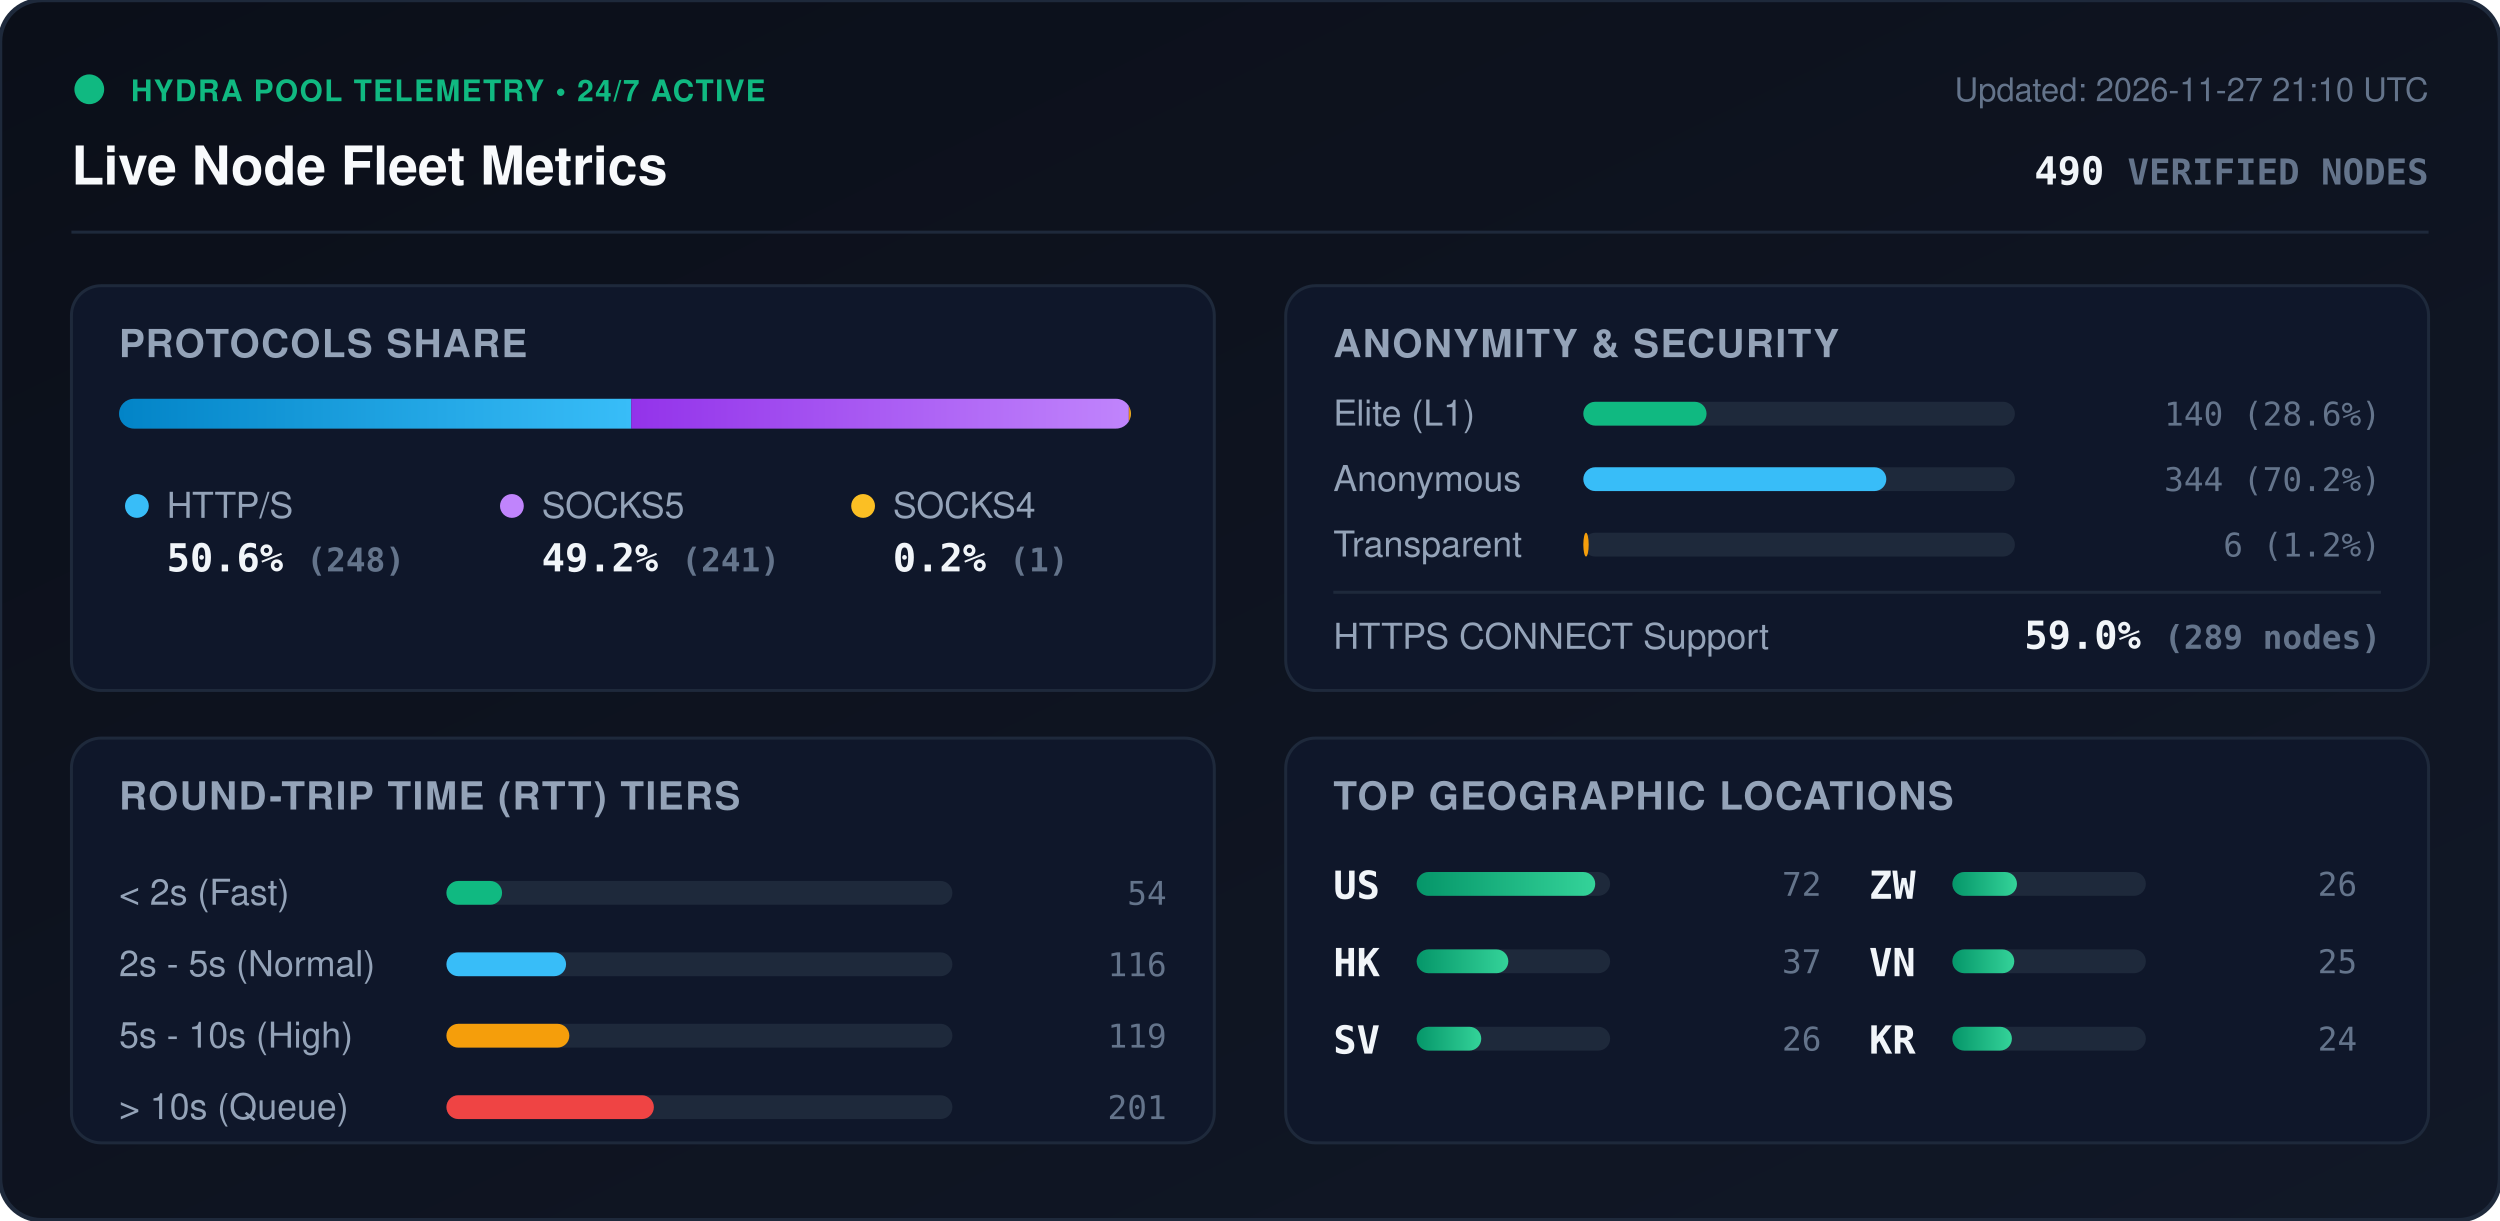
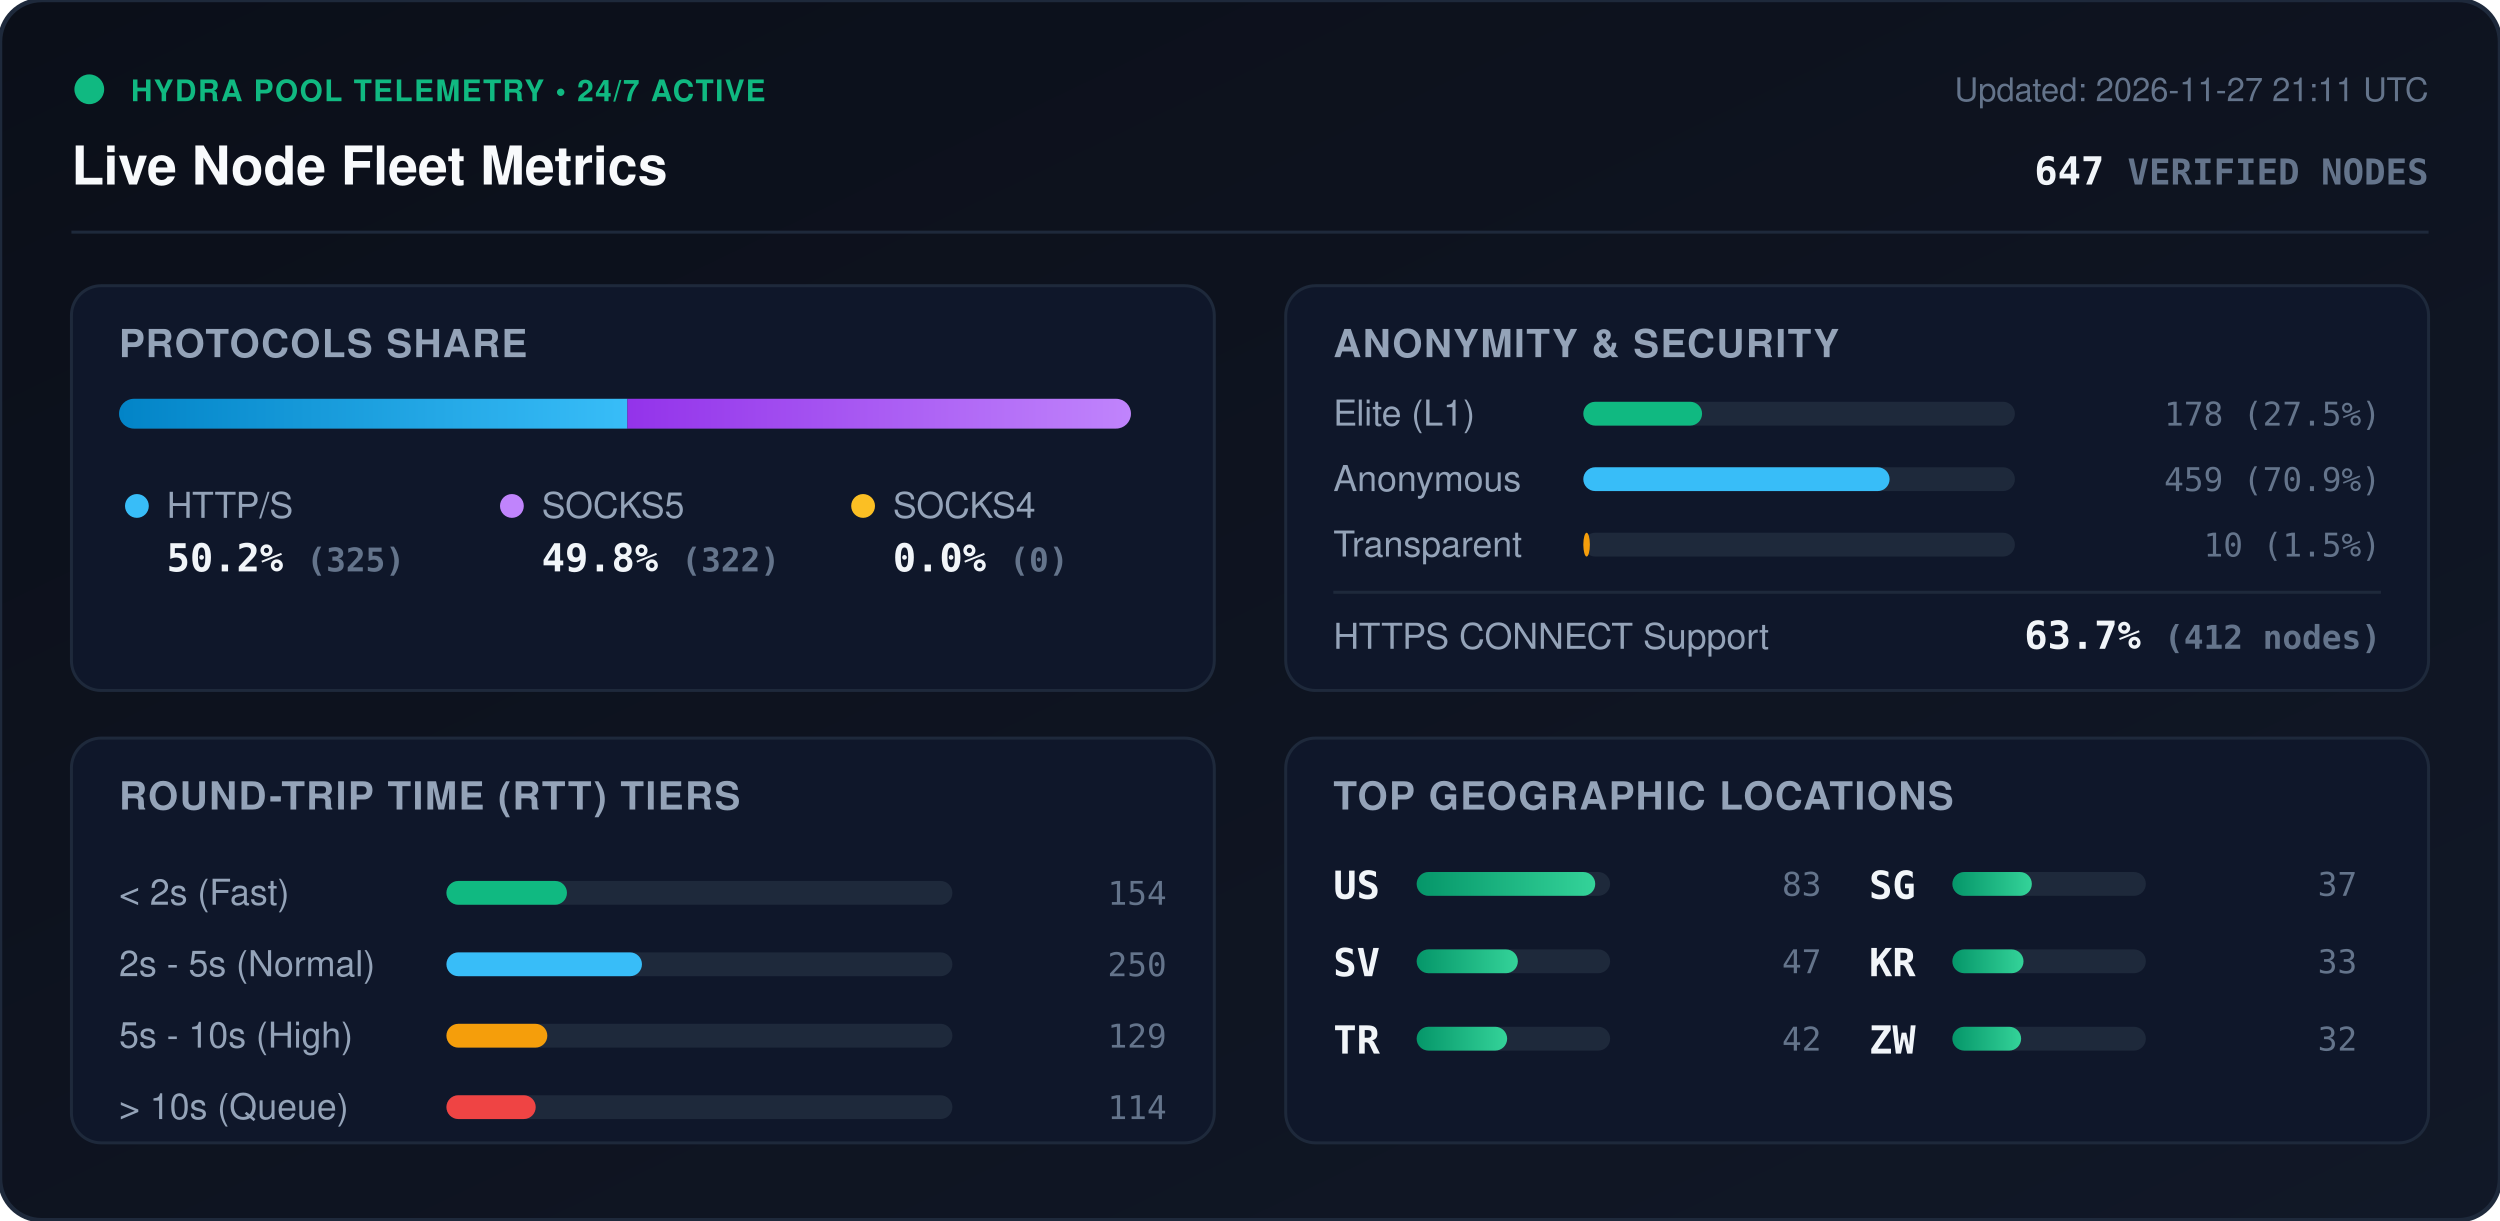
<svg xmlns="http://www.w3.org/2000/svg" viewBox="0 0 840 410" width="840" height="410" style="max-width: 100%; height: auto;">
  <defs>
    <linearGradient id="bg" x1="0%" y1="0%" x2="100%" y2="100%">
      <stop offset="0%" stop-color="#0b0f19" />
      <stop offset="100%" stop-color="#111827" />
    </linearGradient>
    <linearGradient id="bar-http" x1="0%" y1="0%" x2="100%" y2="0%">
      <stop offset="0%" stop-color="#0284c7" />
      <stop offset="100%" stop-color="#38bdf8" />
    </linearGradient>
    <linearGradient id="bar-socks5" x1="0%" y1="0%" x2="100%" y2="0%">
      <stop offset="0%" stop-color="#9333ea" />
      <stop offset="100%" stop-color="#c084fc" />
    </linearGradient>
    <linearGradient id="bar-socks4" x1="0%" y1="0%" x2="100%" y2="0%">
      <stop offset="0%" stop-color="#d97706" />
      <stop offset="100%" stop-color="#fbbf24" />
    </linearGradient>
    <linearGradient id="bar-green" x1="0%" y1="0%" x2="100%" y2="0%">
      <stop offset="0%" stop-color="#059669" />
      <stop offset="100%" stop-color="#34d399" />
    </linearGradient>
    <clipPath id="prog-track-clip">
      <rect width="340.0" height="10" rx="5" />
    </clipPath>
    <style>
      .title { font: 700 18px -apple-system, BlinkMacSystemFont, 'Segoe UI', Helvetica, Arial, sans-serif; fill: #f8fafc; }
      .sub { font: 500 11px -apple-system, BlinkMacSystemFont, 'Segoe UI', Helvetica, Arial, sans-serif; fill: #64748b; }
      .section-hdr { font: 600 13px -apple-system, BlinkMacSystemFont, 'Segoe UI', Helvetica, Arial, sans-serif; fill: #94a3b8; letter-spacing: 0.5px; }
      .metric-val { font: 700 13px -apple-system, BlinkMacSystemFont, 'Segoe UI', Helvetica, Arial, sans-serif; fill: #f1f5f9; }
      .metric-lbl { font: 500 12px -apple-system, BlinkMacSystemFont, 'Segoe UI', Helvetica, Arial, sans-serif; fill: #94a3b8; }
      .badge-txt { font: 700 10px -apple-system, BlinkMacSystemFont, 'Segoe UI', Helvetica, Arial, sans-serif; fill: #10b981; letter-spacing: 0.5px; }
      .mono { font-family: ui-monospace, SFMono-Regular, Menlo, Monaco, Consolas, monospace; }
      .pulse { animation: beacon 2s infinite ease-in-out; }
      @keyframes beacon { 0%, 100% { opacity: 1; } 50% { opacity: 0.35; } }
    </style>
  </defs>
  <rect width="840" height="410" rx="14" fill="url(#bg)" stroke="#1e293b" stroke-width="1.5" />
  <g transform="translate(24, 24)">
    <circle cx="6" cy="6" r="5" fill="#10b981" class="pulse" />
    <text x="20" y="10" class="badge-txt">HYDRA POOL TELEMETRY • 24/7 ACTIVE</text>
    <text x="0" y="38" class="title">Live Node Fleet Metrics</text>
-     <text x="792" y="10" text-anchor="end" class="sub">Updated: 2026-11-27 21:10 UTC</text>
-     <text x="792" y="38" text-anchor="end" class="metric-val mono" fill="#38bdf8">490 <tspan font-size="12" fill="#64748b">VERIFIED NODES</tspan>
+     <text x="792" y="10" text-anchor="end" class="sub">Updated: 2026-11-27 21:11 UTC</text>
+     <text x="792" y="38" text-anchor="end" class="metric-val mono" fill="#38bdf8">647 <tspan font-size="12" fill="#64748b">VERIFIED NODES</tspan>
    </text>
  </g>
  <line x1="24" y1="78" x2="816" y2="78" stroke="#1e293b" stroke-width="1" />
  <g transform="translate(24, 96)">
    <rect width="384" height="136" rx="10" fill="#0f172a" stroke="#1e293b" />
    <text x="16" y="24" class="section-hdr">PROTOCOLS SHARE</text>
    <g transform="translate(16, 38)">
      <rect width="340.0" height="10" rx="5" fill="#1e293b" />
      <g clip-path="url(#prog-track-clip)">
-         <rect x="0" width="172.1" height="10" fill="url(#bar-http)" />
-         <rect x="172.1" width="167.2" height="10" fill="url(#bar-socks5)" />
-         <rect x="339.3" width="0.7" height="10" fill="url(#bar-socks4)" />
+         <rect x="0" width="170.8" height="10" fill="url(#bar-http)" />
+         <rect x="170.8" width="169.2" height="10" fill="url(#bar-socks5)" />
+         <rect x="340.0" width="0.0" height="10" fill="url(#bar-socks4)" />
      </g>
    </g>
    <g transform="translate(16, 68)">
      <circle cx="6" cy="6" r="4" fill="#38bdf8" />
      <text x="16" y="10" class="metric-lbl">HTTP/S</text>
-       <text x="16" y="28" class="metric-val mono">50.6% <tspan font-size="11" fill="#64748b">(248)</tspan>
+       <text x="16" y="28" class="metric-val mono">50.2% <tspan font-size="11" fill="#64748b">(325)</tspan>
      </text>
      <circle cx="132" cy="6" r="4" fill="#c084fc" />
      <text x="142" y="10" class="metric-lbl">SOCKS5</text>
-       <text x="142" y="28" class="metric-val mono">49.2% <tspan font-size="11" fill="#64748b">(241)</tspan>
+       <text x="142" y="28" class="metric-val mono">49.8% <tspan font-size="11" fill="#64748b">(322)</tspan>
      </text>
      <circle cx="250" cy="6" r="4" fill="#fbbf24" />
      <text x="260" y="10" class="metric-lbl">SOCKS4</text>
-       <text x="260" y="28" class="metric-val mono">0.2% <tspan font-size="11" fill="#64748b">(1)</tspan>
+       <text x="260" y="28" class="metric-val mono">0.0% <tspan font-size="11" fill="#64748b">(0)</tspan>
      </text>
    </g>
  </g>
  <g transform="translate(432, 96)">
    <rect width="384" height="136" rx="10" fill="#0f172a" stroke="#1e293b" />
    <text x="16" y="24" class="section-hdr">ANONYMITY &amp; SECURITY</text>
    <text x="16" y="47" class="metric-lbl">Elite (L1)</text>
    <rect x="100" y="39" width="145.0" height="8" rx="4" fill="#1e293b" />
-     <rect x="100" y="39" width="41.4" height="8" rx="4" fill="#10b981" />
-     <text x="368" y="47" text-anchor="end" class="mono sub" fill="#e2e8f0">140 (28.6%)</text>
+     <rect x="100" y="39" width="39.9" height="8" rx="4" fill="#10b981" />
+     <text x="368" y="47" text-anchor="end" class="mono sub" fill="#e2e8f0">178 (27.5%)</text>
    <text x="16" y="69" class="metric-lbl">Anonymous</text>
    <rect x="100" y="61" width="145.0" height="8" rx="4" fill="#1e293b" />
-     <rect x="100" y="61" width="101.8" height="8" rx="4" fill="#38bdf8" />
-     <text x="368" y="69" text-anchor="end" class="mono sub" fill="#e2e8f0">344 (70.2%)</text>
+     <rect x="100" y="61" width="102.9" height="8" rx="4" fill="#38bdf8" />
+     <text x="368" y="69" text-anchor="end" class="mono sub" fill="#e2e8f0">459 (70.9%)</text>
    <text x="16" y="91" class="metric-lbl">Transparent</text>
    <rect x="100" y="83" width="145.0" height="8" rx="4" fill="#1e293b" />
-     <rect x="100" y="83" width="1.8" height="8" rx="4" fill="#f59e0b" />
-     <text x="368" y="91" text-anchor="end" class="mono sub" fill="#e2e8f0">6 (1.2%)</text>
+     <rect x="100" y="83" width="2.2" height="8" rx="4" fill="#f59e0b" />
+     <text x="368" y="91" text-anchor="end" class="mono sub" fill="#e2e8f0">10 (1.5%)</text>
    <line x1="16" y1="103" x2="368" y2="103" stroke="#1e293b" stroke-width="1" />
    <text x="16" y="122" class="metric-lbl">HTTPS CONNECT Support</text>
-     <text x="368" y="122" text-anchor="end" class="metric-val mono" fill="#34d399">59.0% <tspan font-size="11" fill="#64748b">(289 nodes)</tspan>
+     <text x="368" y="122" text-anchor="end" class="metric-val mono" fill="#34d399">63.7% <tspan font-size="11" fill="#64748b">(412 nodes)</tspan>
    </text>
  </g>
  <g transform="translate(24, 248)">
    <rect width="384" height="136" rx="10" fill="#0f172a" stroke="#1e293b" />
    <text x="16" y="24" class="section-hdr">ROUND-TRIP TIME (RTT) TIERS</text>
    <g transform="translate(16, 42)">
      <text x="0" y="14" class="metric-lbl">&lt; 2s (Fast)</text>
      <rect x="110" y="6" width="170" height="8" rx="4" fill="#1e293b" />
-       <rect x="110" y="6" width="18.7" height="8" rx="4" fill="#10b981" />
-       <text x="352" y="14" text-anchor="end" class="mono sub">54</text>
+       <rect x="110" y="6" width="40.5" height="8" rx="4" fill="#10b981" />
+       <text x="352" y="14" text-anchor="end" class="mono sub">154</text>
      <text x="0" y="38" class="metric-lbl">2s - 5s (Normal)</text>
      <rect x="110" y="30" width="170" height="8" rx="4" fill="#1e293b" />
-       <rect x="110" y="30" width="40.2" height="8" rx="4" fill="#38bdf8" />
-       <text x="352" y="38" text-anchor="end" class="mono sub">116</text>
+       <rect x="110" y="30" width="65.7" height="8" rx="4" fill="#38bdf8" />
+       <text x="352" y="38" text-anchor="end" class="mono sub">250</text>
      <text x="0" y="62" class="metric-lbl">5s - 10s (High)</text>
      <rect x="110" y="54" width="170" height="8" rx="4" fill="#1e293b" />
-       <rect x="110" y="54" width="41.3" height="8" rx="4" fill="#f59e0b" />
-       <text x="352" y="62" text-anchor="end" class="mono sub">119</text>
+       <rect x="110" y="54" width="33.9" height="8" rx="4" fill="#f59e0b" />
+       <text x="352" y="62" text-anchor="end" class="mono sub">129</text>
      <text x="0" y="86" class="metric-lbl">&gt; 10s (Queue)</text>
      <rect x="110" y="78" width="170" height="8" rx="4" fill="#1e293b" />
-       <rect x="110" y="78" width="69.7" height="8" rx="4" fill="#ef4444" />
-       <text x="352" y="86" text-anchor="end" class="mono sub">201</text>
+       <rect x="110" y="78" width="30.0" height="8" rx="4" fill="#ef4444" />
+       <text x="352" y="86" text-anchor="end" class="mono sub">114</text>
    </g>
  </g>
  <g transform="translate(432, 248)">
    <rect width="384" height="136" rx="10" fill="#0f172a" stroke="#1e293b" />
    <text x="16" y="24" class="section-hdr">TOP GEOGRAPHIC LOCATIONS</text>
    <g transform="translate(16, 42)">
      <g transform="translate(0, 0)">
        <text x="0" y="12" class="mono metric-val" font-size="12">US</text>
        <rect x="28" y="3" width="65" height="8" rx="4" fill="#1e293b" />
        <rect x="28" y="3" width="60.0" height="8" rx="4" fill="url(#bar-green)" />
-         <text x="164" y="11" text-anchor="end" class="mono sub">72</text>
+         <text x="164" y="11" text-anchor="end" class="mono sub">83</text>
      </g>
      <g transform="translate(0, 26)">
-         <text x="0" y="12" class="mono metric-val" font-size="12">HK</text>
+         <text x="0" y="12" class="mono metric-val" font-size="12">SV</text>
        <rect x="28" y="3" width="65" height="8" rx="4" fill="#1e293b" />
-         <rect x="28" y="3" width="30.8" height="8" rx="4" fill="url(#bar-green)" />
+         <rect x="28" y="3" width="34.0" height="8" rx="4" fill="url(#bar-green)" />
+         <text x="164" y="11" text-anchor="end" class="mono sub">47</text>
+       </g>
+       <g transform="translate(0, 52)">
+         <text x="0" y="12" class="mono metric-val" font-size="12">TR</text>
+         <rect x="28" y="3" width="65" height="8" rx="4" fill="#1e293b" />
+         <rect x="28" y="3" width="30.4" height="8" rx="4" fill="url(#bar-green)" />
+         <text x="164" y="11" text-anchor="end" class="mono sub">42</text>
+       </g>
+       <g transform="translate(180, 0)">
+         <text x="0" y="12" class="mono metric-val" font-size="12">SG</text>
+         <rect x="28" y="3" width="65" height="8" rx="4" fill="#1e293b" />
+         <rect x="28" y="3" width="26.7" height="8" rx="4" fill="url(#bar-green)" />
        <text x="164" y="11" text-anchor="end" class="mono sub">37</text>
      </g>
-       <g transform="translate(0, 52)">
-         <text x="0" y="12" class="mono metric-val" font-size="12">SV</text>
+       <g transform="translate(180, 26)">
+         <text x="0" y="12" class="mono metric-val" font-size="12">KR</text>
        <rect x="28" y="3" width="65" height="8" rx="4" fill="#1e293b" />
-         <rect x="28" y="3" width="21.7" height="8" rx="4" fill="url(#bar-green)" />
-         <text x="164" y="11" text-anchor="end" class="mono sub">26</text>
+         <rect x="28" y="3" width="23.9" height="8" rx="4" fill="url(#bar-green)" />
+         <text x="164" y="11" text-anchor="end" class="mono sub">33</text>
      </g>
-       <g transform="translate(180, 0)">
+       <g transform="translate(180, 52)">
        <text x="0" y="12" class="mono metric-val" font-size="12">ZW</text>
        <rect x="28" y="3" width="65" height="8" rx="4" fill="#1e293b" />
-         <rect x="28" y="3" width="21.7" height="8" rx="4" fill="url(#bar-green)" />
-         <text x="164" y="11" text-anchor="end" class="mono sub">26</text>
-       </g>
-       <g transform="translate(180, 26)">
-         <text x="0" y="12" class="mono metric-val" font-size="12">VN</text>
-         <rect x="28" y="3" width="65" height="8" rx="4" fill="#1e293b" />
-         <rect x="28" y="3" width="20.8" height="8" rx="4" fill="url(#bar-green)" />
-         <text x="164" y="11" text-anchor="end" class="mono sub">25</text>
-       </g>
-       <g transform="translate(180, 52)">
-         <text x="0" y="12" class="mono metric-val" font-size="12">KR</text>
-         <rect x="28" y="3" width="65" height="8" rx="4" fill="#1e293b" />
-         <rect x="28" y="3" width="20.0" height="8" rx="4" fill="url(#bar-green)" />
-         <text x="164" y="11" text-anchor="end" class="mono sub">24</text>
+         <rect x="28" y="3" width="23.1" height="8" rx="4" fill="url(#bar-green)" />
+         <text x="164" y="11" text-anchor="end" class="mono sub">32</text>
      </g>
    </g>
  </g>
</svg>
